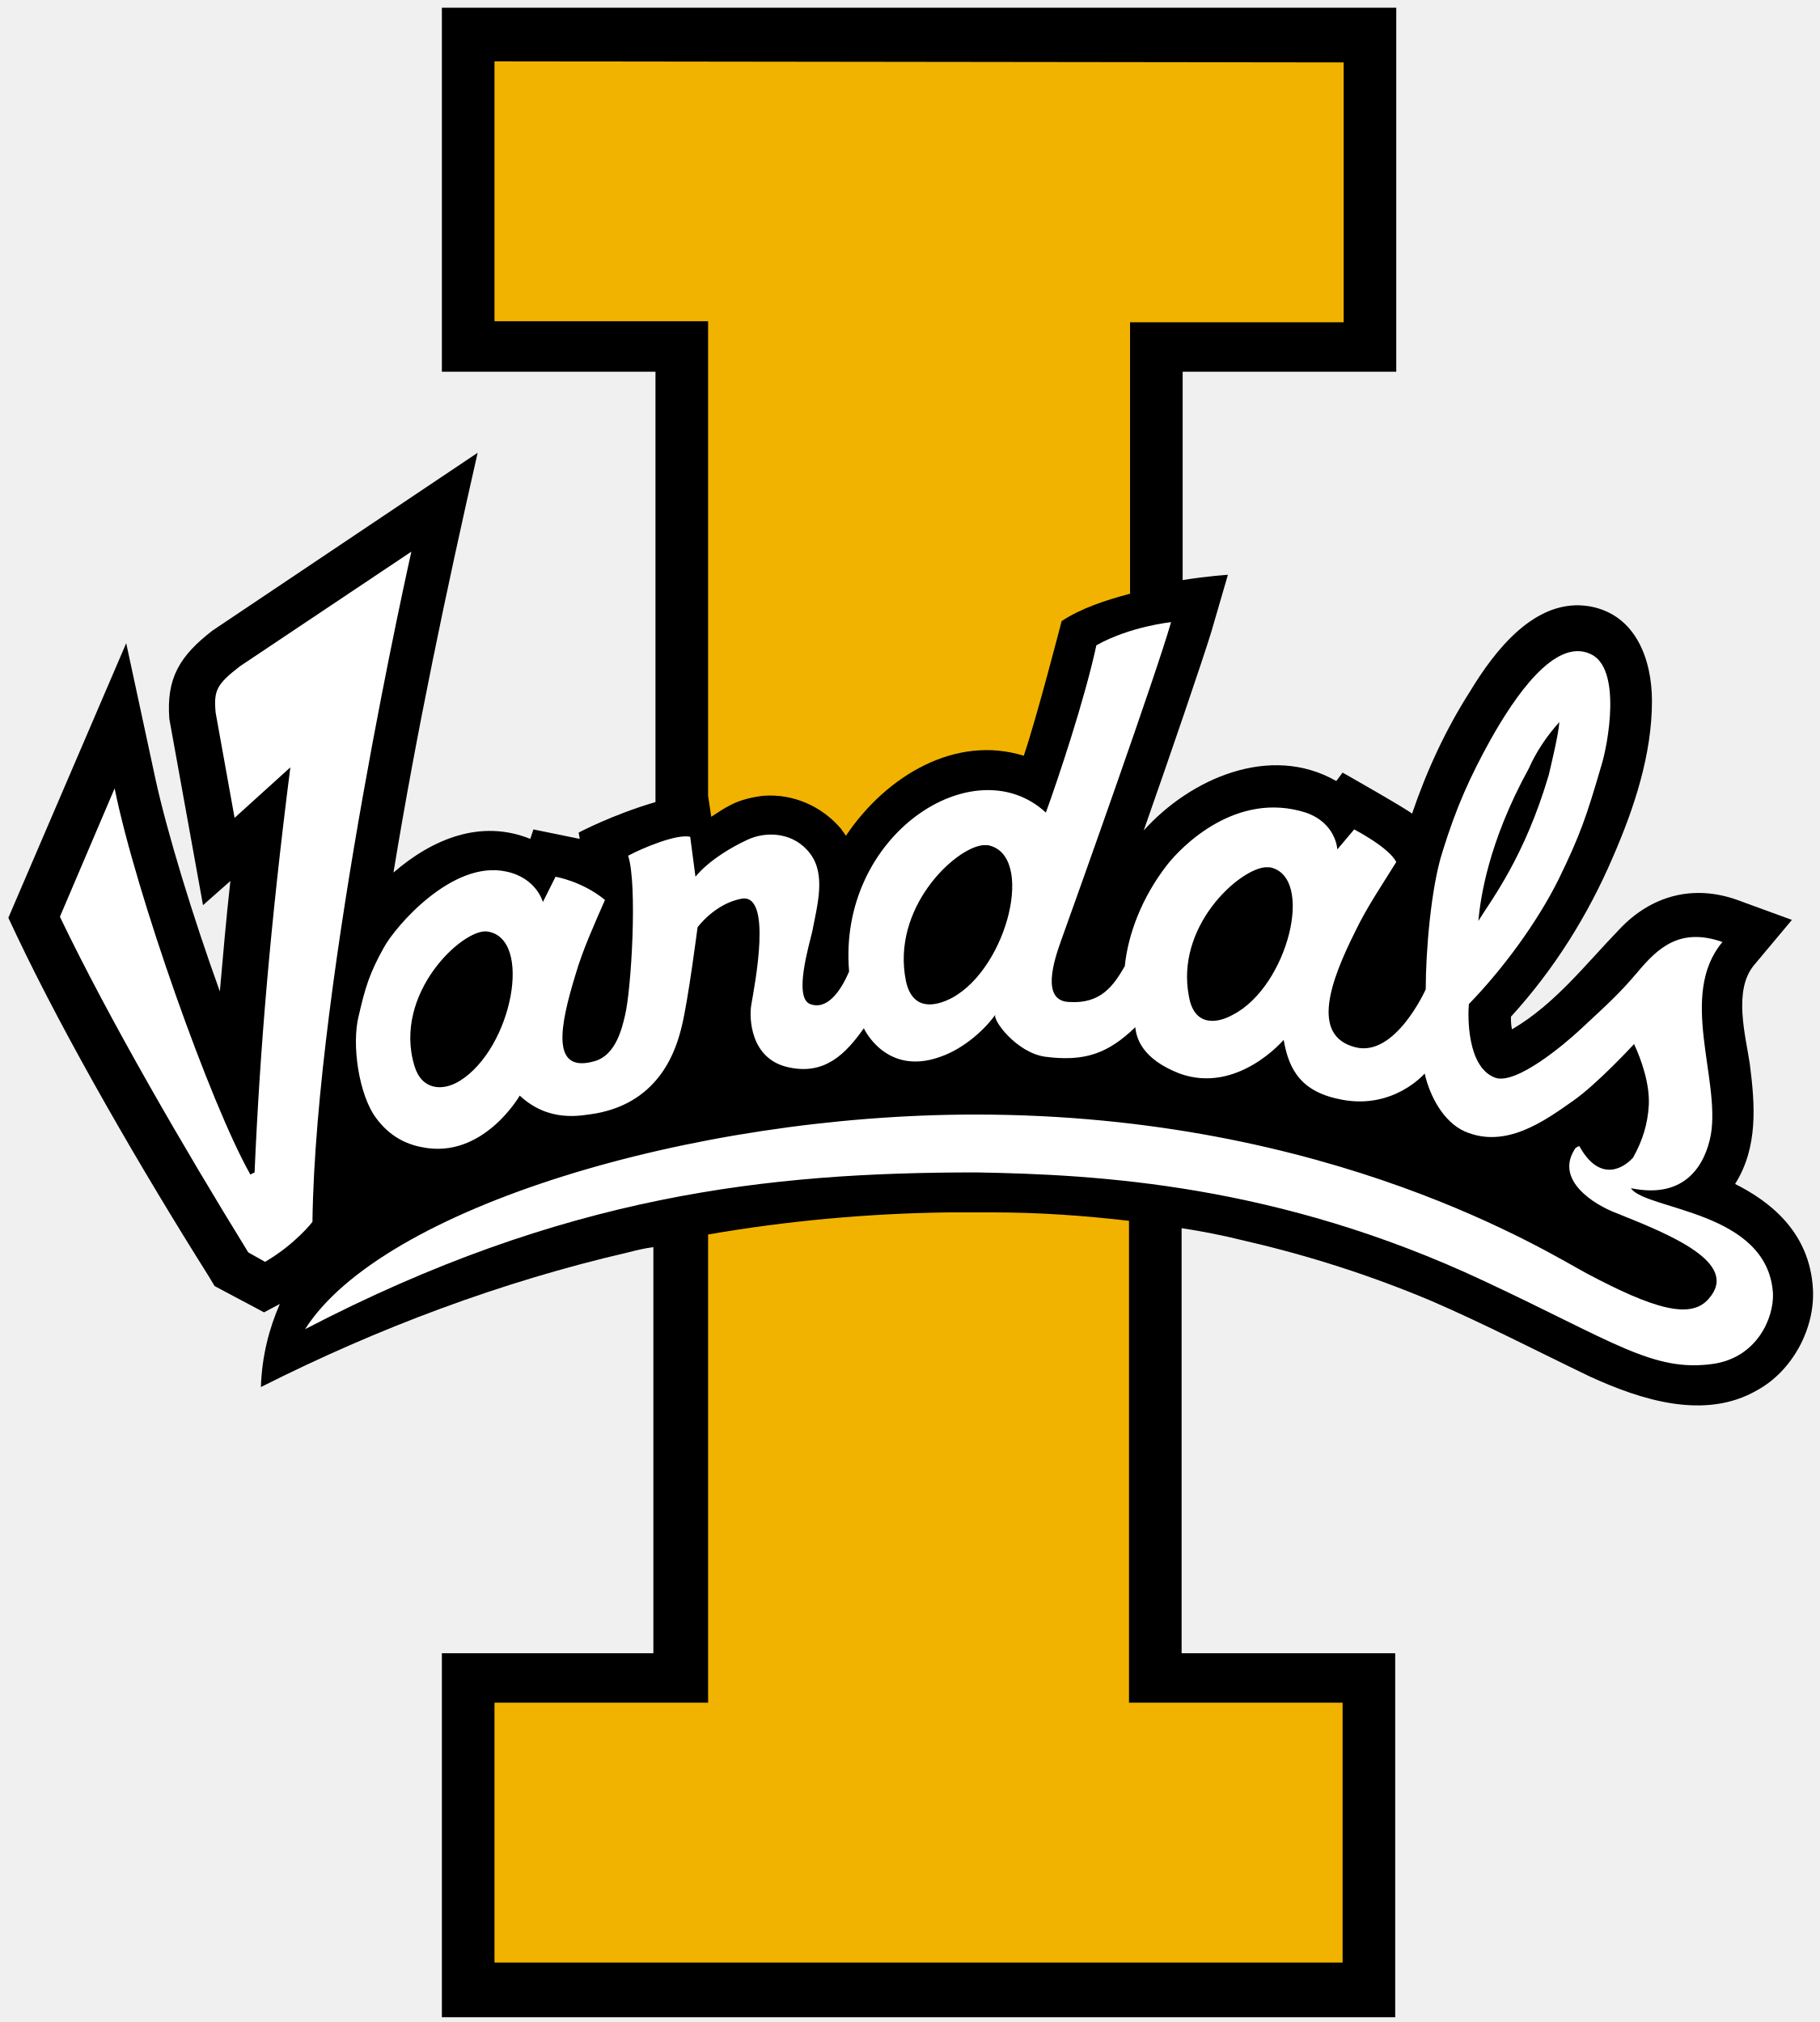
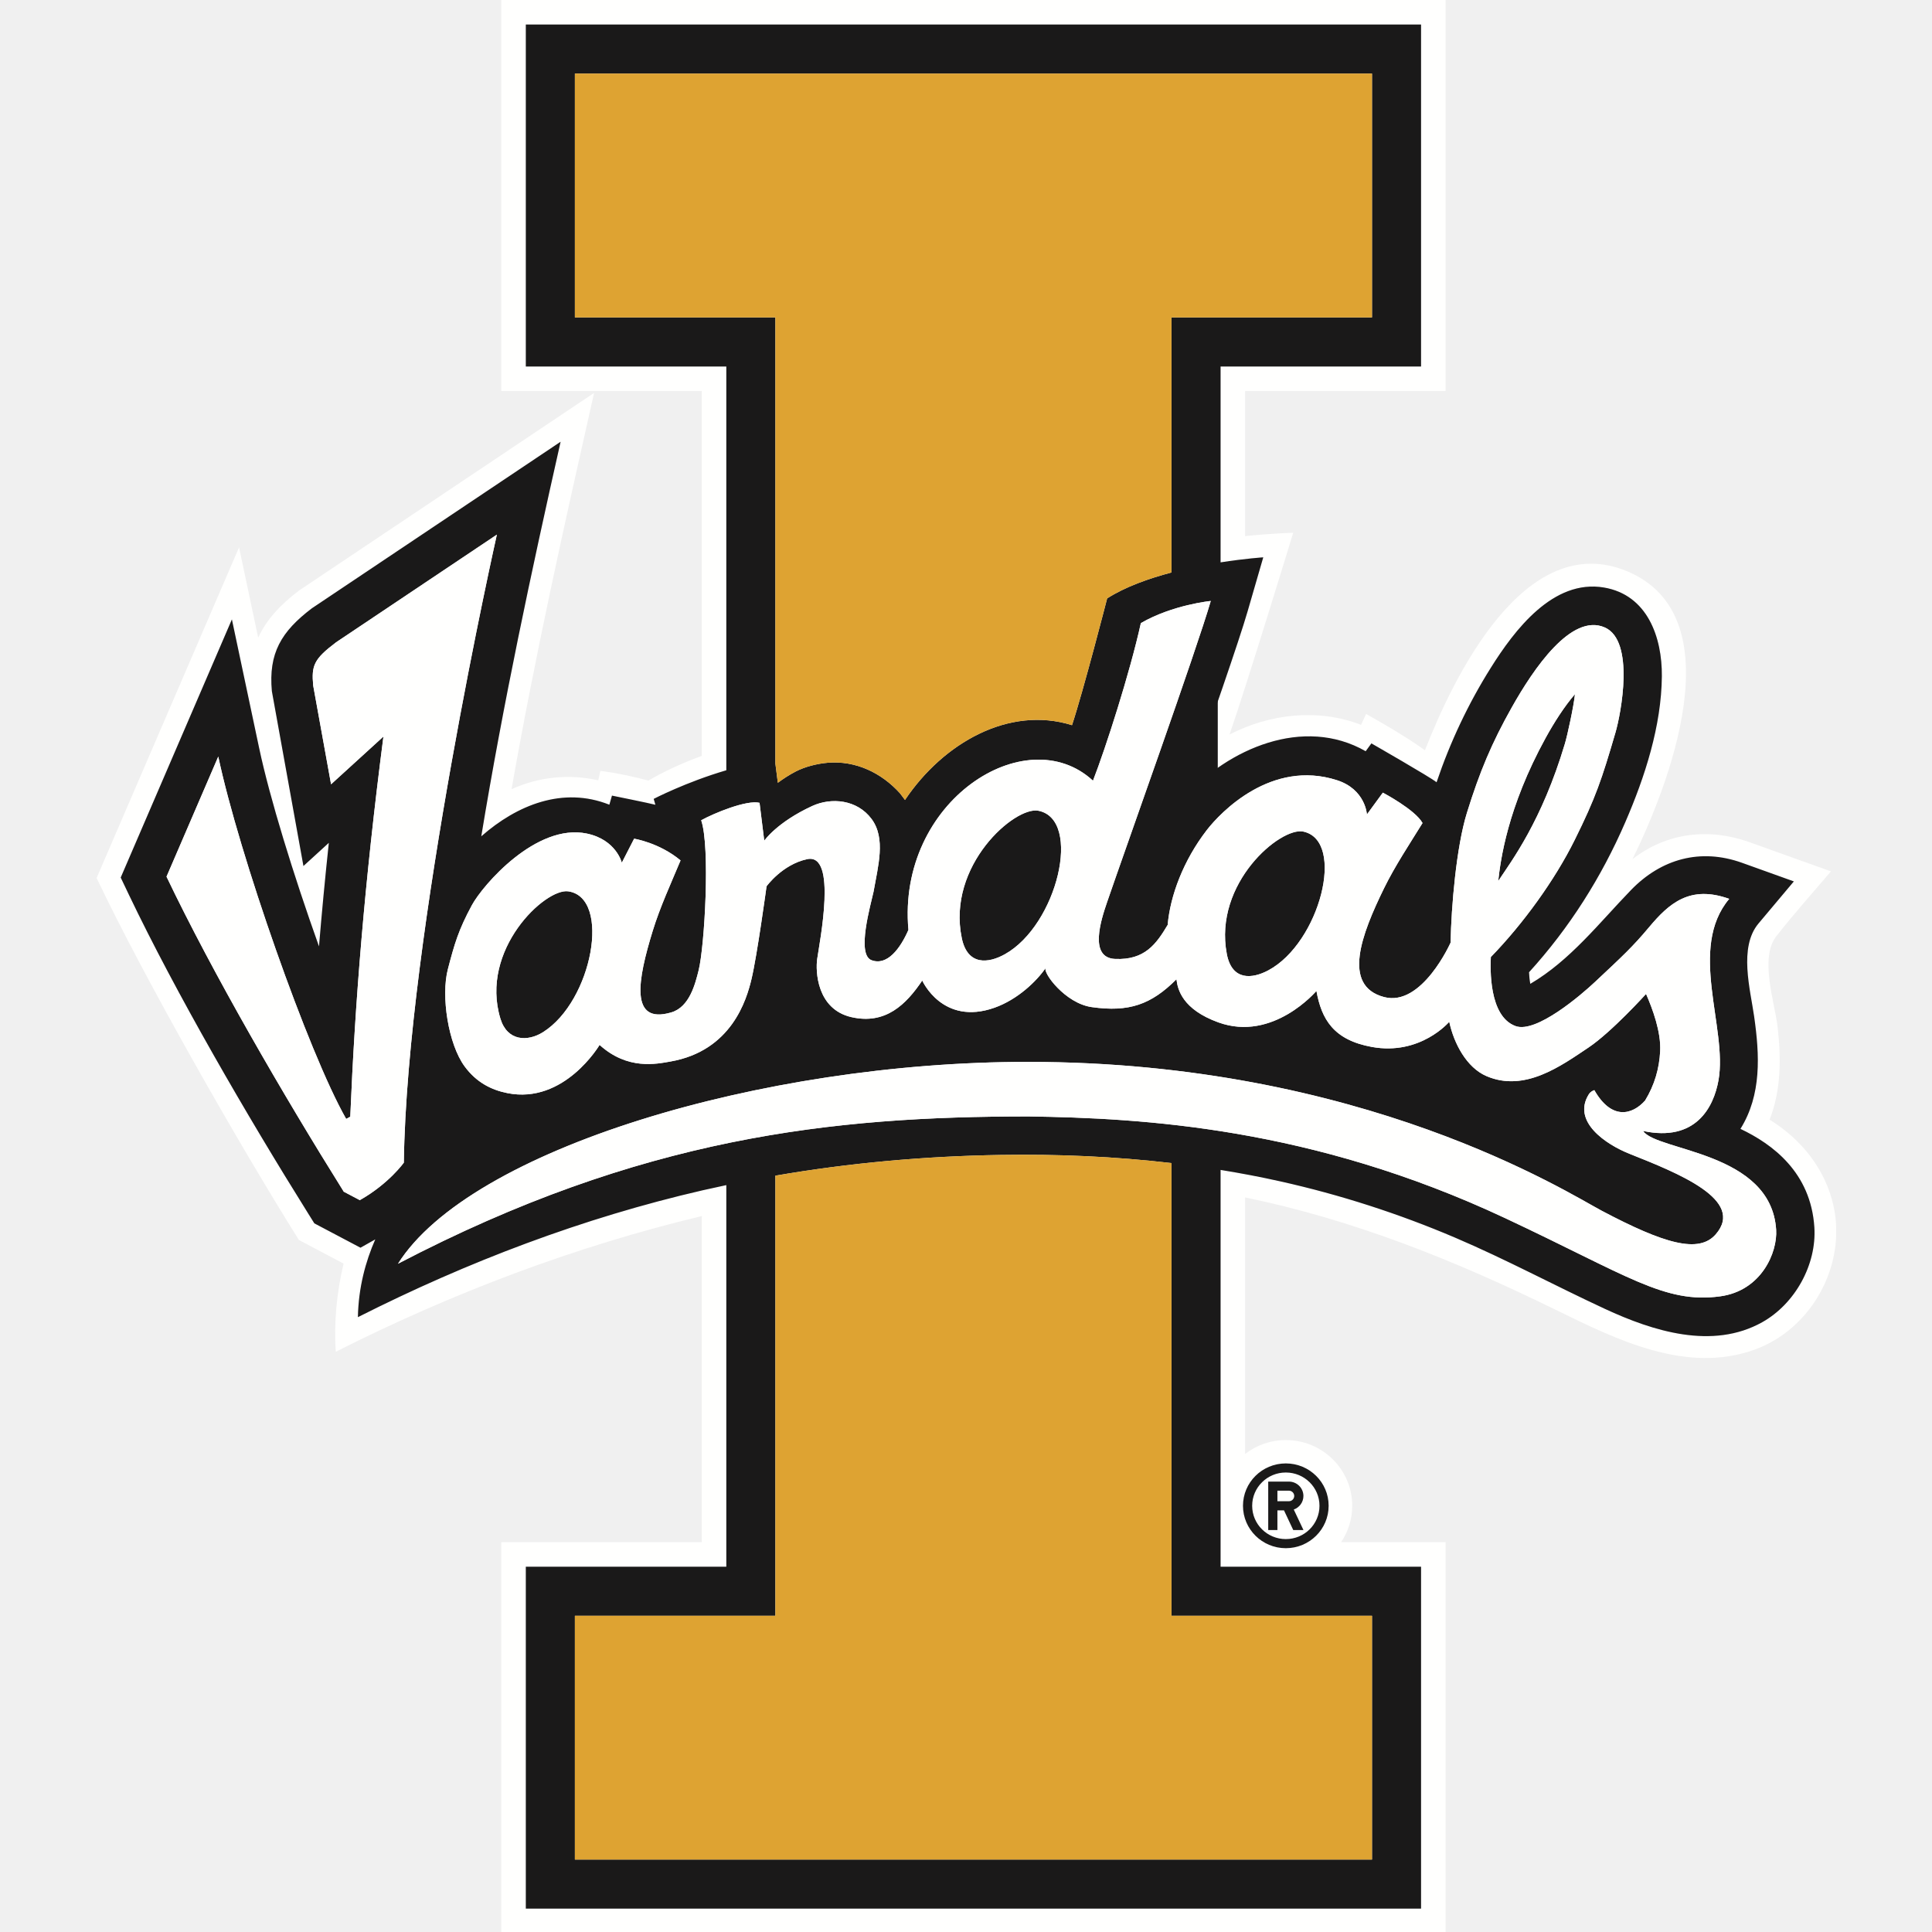
- <svg xmlns="http://www.w3.org/2000/svg" version="1.1" id="Layer_1" x="0px" y="0px" viewBox="0 0 225 250.1" style="enable-background:new 0 0 225 250.1;" xml:space="preserve">
-   <style type="text/css">
- 	.st0{fill:#F1B300;}
- 	.st1{fill:#FFFFFF;}
- </style>
-   <g transform="matrix(1.25 0 0 -1.25 9.4847 899.26)">
-     <g transform="matrix(1.0411 0 0 1.0411 -2.2849 -24.7)">
-       <path d="M159.8,602.2c2.2,3.5,1.9,7.5,1.4,11.4c-0.4,2.7-1.6,7,0.4,9.4l3.6,4.3l-5.2,1.9c-4.2,1.5-8.2,0.4-11.2-2.8    c-3.2-3.3-6.1-7.1-10.2-9.5c-0.1,0.4-0.1,0.8-0.1,1.2c4.1,4.5,7.3,9.6,9.7,15.2c2,4.6,3.7,9.7,3.7,14.8c0,3.9-1.5,8.2-5.9,9    c-5.2,0.9-9.1-4.3-11.4-8.1c-2.3-3.6-4.1-7.5-5.5-11.6c-0.6,0.5-6.6,3.9-6.6,3.9l-0.6-0.8c-6.3,3.6-13.9,0.2-18.3-4.7    c2.6,7.4,5.5,15.9,6.4,18.8l1.6,5.5c0,0-1.8-0.1-4.3-0.5v19.8h20.3v34.6H36.9v-34.6h20.3v-40.9c-4.1-1.2-7.3-2.9-7.3-2.9L50,635    c-0.5,0.1-4.4,0.9-4.4,0.9l-0.3-0.9c-4.7,1.9-9.3,0-13-3.2c2.2,13.4,5,26.7,8,39.9l-25.2-16.9c-3.1-2.4-4.4-4.5-4.1-8.4l3.2-17.7    l2.6,2.3c-0.4-3.6-0.7-7.1-1-10.5c-2.6,7.2-5,15.1-6.1,20.1l-2.8,13l-11.2-26.1l0.8-1.7c4.7-9.9,11.9-22.3,18.2-32.3l0.6-1    l4.7-2.5l1.5,0.8c-1-2.3-1.7-4.9-1.8-7.9c11.1,5.6,22.8,10,34.9,12.8c0.8,0.2,1.6,0.4,2.4,0.5v-38.6H36.9v-34.6h90.6v34.6h-20.3    V598c2-0.3,4-0.7,6-1.2c6.1-1.4,12-3.3,17.7-5.7c5.1-2.2,10.1-4.8,15.1-7.2c4.8-2.2,10.9-4.2,15.9-1.3c3.3,1.8,5.5,5.8,5.3,9.6    C166.9,597.7,163,600.6,159.8,602.2" />
-       <path class="st0" d="M41.9,708.9v-24.7h20.3v-45.1l0.3-2c0.6,0.4,1.2,0.8,1.8,1.1c0.9,0.5,2.2,0.8,3.2,0.9c2.8,0.2,5.5-1,7.3-3.1    l0.5-0.7c3.9,5.8,10.5,9.6,16.9,7.6c1.2,3.5,3.6,12.8,3.6,12.8c1.8,1.2,4.2,2,6.5,2.6v25.8h20.3v24.7L41.9,708.9L41.9,708.9z     M89.3,599.5c-1.4,0-2.9,0-4.3,0c-7.6-0.1-15.3-0.8-22.8-2.1v-44.5H41.9v-24.7h80.6v24.7h-20.3v45.8    C97.9,599.2,93.6,599.5,89.3,599.5L89.3,599.5z" />
-       <path class="st1" d="M34,662.3l-16.3-10.9c-2.2-1.7-2.5-2.3-2.3-4.4l1.8-10l5.3,4.8c-1.9-14.9-2.9-26.9-3.4-38.5l-0.4-0.2    c-3.8,6.7-10.9,26.8-12.9,36.7l-5.2-12.2c4.7-9.8,11.8-22,17.9-31.9l1.6-0.9c2.9,1.7,4.5,3.8,4.5,3.8    C24.9,621.9,34,662.3,34,662.3L34,662.3z M106.2,655.6c0,0-3.9-0.4-7.1-2.2c-1.1-5.1-3.6-12.6-4.8-15.9    c-6.8,6.3-19.8-2.1-18.7-15.1c-0.8-1.9-2.1-3.7-3.7-3.1c-1.6,0.6-0.1,5.6,0.2,6.9c0.5,2.6,1.3,5.4-0.2,7.4c-1.5,2-4.1,2.2-6,1.3    c-3.6-1.7-4.9-3.5-4.9-3.5l-0.5,3.8c-1.3,0.3-4.6-1.1-5.9-1.8c0.9-2.7,0.3-12.8-0.3-15.2c-0.3-1.3-0.9-3.7-2.8-4.3    c-4.3-1.3-3.4,3.3-1.9,8.2c0.7,2.4,1.8,4.8,2.8,7.1c-2.2,1.8-4.7,2.2-4.7,2.2l-1.2-2.4c0,0-0.6,2.3-3.5,2.9    c-5.1,1.1-10.5-5.2-11.6-7.2c-1.4-2.5-1.8-3.9-2.4-6.5c-0.7-2.7,0-7.6,1.7-9.8c1.2-1.6,2.7-2.4,4.3-2.7c5.8-1.2,9.3,4.9,9.3,4.9    c2.8-2.6,5.8-1.9,7.2-1.7c6.2,1.1,7.7,6.2,8.2,8.3c0.6,2.4,1.5,9.4,1.5,9.4s1.6,2.2,4.1,2.7c3.1,0.7,1.3-8.3,1-10.1    c-0.2-1.2-0.1-5.1,3.5-5.9c3.5-0.8,5.5,1.3,7.2,3.7c0,0,2.1-4.6,7.3-2.7c2.3,0.8,4.3,2.7,5.2,4c-0.3-0.5,2-3.6,4.7-4    c3.8-0.5,6,0.3,8.6,2.8c0.1-1,0.6-3,4.2-4.4c5.5-2,9.9,3.2,9.9,3.2c0.5-2.9,1.7-5,5.6-5.7c4.9-0.9,7.8,2.5,7.8,2.5    c0.5-2.2,1.8-4.6,3.8-5.5c3.9-1.7,7.6,1,10.3,2.9c2.3,1.6,5.8,5.4,5.8,5.4c0.7-1.5,1.5-3.8,1.4-5.8c-0.1-1.8-0.6-3.4-1.5-5    c-1.3-1.4-3.4-2-5.1,1.1c0,0-0.4-0.1-0.5-0.4c-1.7-2.8,1.7-5.1,4.1-6c5-2,11.7-4.7,8.7-8.1c-1.7-2-5.2-1-11.6,2.4    c-3.4,1.8-24.2,15.1-58.1,15.1c-27,0-56.4-8.9-63.7-20.4c24.6,12.8,44,14.9,63.8,14.9c11.5-0.2,28.6-1.1,48.2-10.3    c12.4-5.8,16.1-8.7,21.8-7.9c4.2,0.6,5.8,4.4,5.7,6.7c-0.5,7.9-12.1,7.9-13.5,10c5.3-1.1,7.1,2.4,7.6,5.1    c0.9,5.3-3.1,13.3,1.1,18.3c-4,1.4-6.1-0.5-8.1-2.9c-1.7-2-2.7-2.9-5.5-5.5c-1.4-1.3-6-5.2-8-4.5c-2.7,1-2.6,5.9-2.5,7    c3.3,3.4,6.5,7.8,8.5,11.8c2.1,4.3,2.7,6.1,4.1,10.9c0.6,1.9,2,9.3-1.1,10.6c-3.4,1.5-7.2-4.2-9.4-8.1c-2-3.6-3.3-6.5-4.6-10.7    c-1.1-3.4-1.6-9.5-1.6-13.1c0,0-2.9-6.5-6.7-5.5c-4.3,1.1-2.3,6.4,0,11c1.1,2.3,2.6,4.5,3.9,6.6c-0.7,1.4-4,3.1-4,3.1L122,634    c0,0-0.1,2.5-3,3.5c-6.6,2.1-11.8-3.2-13.2-5c-2.4-3.1-3.7-6.6-4-9.6c-1.1-1.9-2.3-3.6-5.3-3.4c-2.7,0.1-1.4,4-0.8,5.7    C97.5,630.2,104.8,650.7,106.2,655.6L106.2,655.6z M143.1,646.1c-0.1-1.3-0.8-4.1-1-5c-2.3-7.8-5.4-11.8-6.7-13.9    c0.2,2.1,0.9,7.4,4.8,14.5C140.9,643.3,142,644.9,143.1,646.1L143.1,646.1z M88.3,634.4c0.2,0,0.3,0,0.5,0    c4.5-0.9,1.9-11.6-3.4-14.5c-1.7-0.9-3.8-1.2-4.4,1.6C79.6,628.4,85.6,634.1,88.3,634.4L88.3,634.4z M115.1,632.3    c0.2,0,0.3,0,0.5,0c4.3-0.9,1.7-11.3-3.5-14c-1.6-0.9-3.7-1.1-4.2,1.7C106.6,626.6,112.5,632,115.1,632.3L115.1,632.3z     M41.2,626.2c4.4-0.6,2.4-11.1-2.6-14.2c-1.6-1-3.6-0.9-4.3,1.4C32.2,620.3,38.9,626.5,41.2,626.2L41.2,626.2z" />
+ <svg xmlns="http://www.w3.org/2000/svg" xmlns:xlink="http://www.w3.org/1999/xlink" width="200px" height="200px" viewBox="0 0 200 200" version="1.1">
+   <defs>
+     <polygon id="path-1" points="0 0 180.089 0 180.089 200 0 200" />
+   </defs>
+   <g id="idaho_BGL" stroke="none" stroke-width="1" fill="none" fill-rule="evenodd">
+     <g id="Idaho" transform="translate(10, 0)">
+       <path d="M121.286,153.375 L123.427,153.375 C124.255,153.375 124.928,154.04 124.928,154.864 C124.928,155.511 124.511,156.059 123.929,156.266 L124.932,158.388 L123.877,158.388 L122.918,156.351 L122.237,156.351 L122.237,158.388 L121.286,158.388 L121.286,153.375 Z M123.107,159.327 C125.033,159.327 126.593,157.786 126.593,155.878 C126.593,153.977 125.033,152.432 123.107,152.432 C121.183,152.432 119.623,153.977 119.623,155.878 C119.623,157.786 121.183,159.327 123.107,159.327 L123.107,159.327 Z" id="Fill-1" fill="#FFFFFE" />
+       <g id="Group-5">
+         <mask id="mask-2" fill="white">
+           <use xlink:href="#path-1" />
+         </mask>
+         <g id="Clip-3" />
+         <path d="M123.979,154.864 C123.979,154.556 123.73,154.314 123.427,154.314 L122.237,154.314 L122.237,155.408 L123.427,155.408 C123.73,155.408 123.979,155.164 123.979,154.864" id="Fill-2" fill="#FFFFFE" mask="url(#mask-2)" />
+         <path d="M172.438,136.867 C167.272,139.766 161.1,137.796 156.139,135.493 C150.951,133.087 145.912,130.373 140.649,128.128 C134.804,125.636 128.733,123.677 122.529,122.293 C120.484,121.836 118.424,121.445 116.353,121.11 L116.353,162.184 L137.107,162.184 L137.107,197.58 L44.433,197.58 L44.433,162.184 L65.188,162.184 L65.188,122.682 C64.368,122.855 63.55,123.034 62.734,123.22 C50.341,126.075 38.39,130.621 27.05,136.351 C27.109,133.306 27.834,130.609 28.849,128.299 L27.318,129.162 L22.541,126.641 L21.924,125.654 C15.547,115.46 8.199,102.785 3.341,92.617 L2.496,90.844 L14.006,64.12 L16.824,77.425 C17.911,82.569 20.381,90.58 23.022,97.971 C23.308,94.532 23.643,90.975 24.04,87.25 L21.412,89.649 L18.144,71.553 C17.782,67.628 19.111,65.378 22.285,62.972 L48.033,45.73 C44.979,59.287 42.081,72.857 39.821,86.577 C43.522,83.323 48.287,81.392 53.081,83.304 L53.351,82.361 C53.351,82.361 57.302,83.161 57.846,83.31 L57.671,82.7 C57.671,82.7 61.016,80.961 65.188,79.738 L65.188,37.939 L44.433,37.939 L44.433,2.539 L137.107,2.539 L137.107,37.939 L116.353,37.939 L116.353,58.217 C118.916,57.816 120.772,57.695 120.772,57.695 L119.144,63.311 C118.277,66.315 115.277,74.93 112.603,82.543 C117.135,77.512 124.939,74.088 131.376,77.767 L131.967,76.957 C131.967,76.957 138.094,80.465 138.714,80.981 C140.119,76.82 142.001,72.831 144.34,69.111 C146.772,65.239 150.77,59.923 156.045,60.82 C160.544,61.584 162.071,65.97 162.035,70.004 C161.989,75.15 160.284,80.417 158.253,85.104 C155.787,90.8 152.468,96.053 148.285,100.647 C148.303,101.028 148.34,101.441 148.416,101.848 C152.549,99.422 155.557,95.529 158.835,92.144 C161.967,88.906 166.033,87.774 170.343,89.321 L175.698,91.243 L172.039,95.599 C169.972,98.058 171.191,102.434 171.59,105.237 C172.154,109.204 172.376,113.317 170.169,116.861 C173.484,118.434 177.455,121.36 177.822,127.048 C178.068,130.931 175.805,134.975 172.438,136.867 Z M123.107,151.493 C125.557,151.493 127.54,153.456 127.54,155.878 C127.54,158.301 125.557,160.268 123.107,160.268 C120.659,160.268 118.674,158.301 118.674,155.878 C118.674,153.456 120.659,151.493 123.107,151.493 Z M179.792,124.775 C178.938,121.018 176.488,117.949 173.188,115.906 C174.392,112.849 174.388,109.502 174.012,106.284 C173.716,103.748 172.122,99.172 173.891,96.911 C175.688,94.61 177.645,92.428 179.539,90.206 L171.11,87.183 C166.923,85.68 162.533,86.18 158.991,88.944 C162.672,81.473 169.633,63.814 158.446,59.14 C147.836,54.709 140.451,70.151 137.51,77.669 C135.358,76.091 131.421,73.907 131.421,73.907 L130.893,75.037 C126.472,73.317 121.451,73.885 117.282,76.035 C119.107,70.782 123.871,55.154 123.871,55.154 C123.871,55.154 121.795,55.2 118.892,55.497 L118.892,40.476 L139.647,40.476 L139.647,0 L41.894,0 L41.894,40.476 L62.648,40.476 L62.648,78.251 C59.742,79.297 57.703,80.459 57.125,80.804 C55.749,80.431 53.782,80 52.152,79.803 L51.932,80.778 C48.916,80.101 45.765,80.409 42.954,81.701 C45.372,67.941 48.424,54.3 51.499,40.675 L20.979,61.116 C19.045,62.577 17.59,64.131 16.728,66.014 L14.747,56.661 L0,90.893 L0.093,91.086 C4.991,101.34 14.517,118.096 20.939,128.362 L25.567,130.806 C24.866,133.768 24.552,136.889 24.761,139.933 C36.79,133.857 49.533,129.029 62.648,125.886 L62.648,159.645 L41.894,159.645 L41.894,200.119 L139.647,200.119 L139.647,159.645 L128.831,159.645 C129.557,158.565 129.982,157.27 129.982,155.877 C129.982,152.122 126.905,149.075 123.107,149.075 C121.517,149.075 120.056,149.617 118.892,150.514 L118.892,123.955 C130.125,126.272 140.572,130.455 151.086,135.608 C157.336,138.67 164.576,142.269 171.644,139.712 C177.572,137.566 181.185,130.929 179.792,124.775 L179.792,124.775 Z" id="Fill-4" fill="#FFFFFE" mask="url(#mask-2)" />
+       </g>
+       <path d="M123.107,152.432 C125.033,152.432 126.593,153.977 126.593,155.878 C126.593,157.786 125.033,159.327 123.107,159.327 C121.183,159.327 119.623,157.786 119.623,155.878 C119.623,153.977 121.183,152.432 123.107,152.432 Z M123.107,160.268 C125.557,160.268 127.54,158.301 127.54,155.878 C127.54,153.456 125.557,151.493 123.107,151.493 C120.659,151.493 118.674,153.456 118.674,155.878 C118.674,158.301 120.659,160.268 123.107,160.268 L123.107,160.268 Z" id="Fill-6" fill="#1A1919" />
+       <path d="M122.237,154.314 L123.427,154.314 C123.73,154.314 123.979,154.556 123.979,154.864 C123.979,155.164 123.73,155.408 123.427,155.408 L122.237,155.408 L122.237,154.314 Z M122.237,156.351 L122.918,156.351 L123.877,158.388 L124.932,158.388 L123.929,156.266 C124.511,156.059 124.928,155.511 124.928,154.864 C124.928,154.04 124.255,153.375 123.427,153.375 L121.286,153.375 L121.286,158.388 L122.237,158.388 L122.237,156.351 L122.237,156.351 Z" id="Fill-7" fill="#1A1919" />
+       <path d="M48.823,92.271 C46.44,91.928 39.623,98.316 41.805,105.458 C42.515,107.786 44.606,107.858 46.21,106.851 C51.328,103.639 53.304,92.912 48.823,92.271" id="Fill-8" fill="#1A1919" />
+       <path d="M124.92,86.085 C122.567,85.577 115.605,91.416 116.998,98.751 C117.53,101.553 119.627,101.342 121.296,100.449 C126.625,97.602 129.345,87.038 124.92,86.085" id="Fill-9" fill="#1A1919" />
+       <path d="M153.04,71.862 C151.963,73.095 150.881,74.791 150.01,76.377 C146.029,83.625 145.331,89.085 145.096,91.203 C146.486,89.103 149.603,85.005 151.995,76.994 C152.263,76.099 152.903,73.155 153.04,71.862" id="Fill-10" fill="#1A1919" />
+       <path d="M97.493,83.927 C95.061,83.446 87.997,89.585 89.563,97.113 C90.161,99.988 92.317,99.734 94.018,98.785 C99.456,95.755 102.067,84.83 97.493,83.927" id="Fill-11" fill="#1A1919" />
+       <path d="M168.068,134.197 C162.307,134.977 158.537,132.069 145.801,126.095 C125.745,116.689 108.263,115.749 96.492,115.573 C76.214,115.573 56.381,117.675 31.201,130.82 C38.65,119.013 68.793,109.925 96.379,109.925 C131.062,109.925 152.301,123.48 155.803,125.333 C162.307,128.769 165.875,129.794 167.622,127.767 C170.687,124.217 163.758,121.461 158.684,119.44 C156.21,118.455 152.698,116.083 154.485,113.264 C154.677,112.962 155.045,112.851 155.045,112.851 C156.837,115.998 158.984,115.408 160.3,113.927 C161.284,112.307 161.769,110.623 161.86,108.809 C161.961,106.833 161.08,104.445 160.399,102.893 C160.399,102.893 156.825,106.847 154.429,108.447 C151.604,110.336 147.834,113.097 143.879,111.398 C141.823,110.514 140.512,108.031 140.026,105.775 C140.026,105.775 137.054,109.295 132.009,108.378 C128.033,107.655 126.802,105.497 126.276,102.581 C126.276,102.581 121.787,107.894 116.119,105.835 C112.402,104.487 111.908,102.428 111.787,101.374 C109.168,103.994 106.875,104.802 103.014,104.255 C100.264,103.865 97.927,100.675 98.249,100.201 C97.316,101.568 95.352,103.466 92.956,104.316 C87.57,106.226 85.47,101.505 85.47,101.505 C83.804,103.977 81.678,106.095 78.148,105.295 C74.536,104.475 74.417,100.504 74.596,99.273 C74.852,97.467 76.696,88.269 73.556,88.94 C70.977,89.492 69.353,91.749 69.353,91.749 C69.353,91.749 68.378,98.916 67.792,101.366 C67.282,103.498 65.732,108.777 59.41,109.887 C57.959,110.141 54.969,110.796 52.069,108.17 C52.069,108.17 48.426,114.344 42.515,113.157 C40.852,112.825 39.311,112.041 38.104,110.401 C36.393,108.076 35.64,103.091 36.363,100.334 C37.052,97.693 37.465,96.262 38.851,93.701 C39.97,91.634 45.511,85.192 50.754,86.291 C53.796,86.931 54.37,89.309 54.37,89.309 L55.644,86.822 C55.644,86.822 58.241,87.229 60.451,89.069 C59.458,91.449 58.328,93.895 57.57,96.361 C56.012,101.427 55.144,106.089 59.498,104.802 C61.388,104.245 61.975,101.828 62.321,100.453 C62.936,97.997 63.536,87.669 62.587,84.914 C63.907,84.183 67.29,82.783 68.628,83.107 L69.115,87.03 C69.115,87.03 70.415,85.128 74.076,83.439 C76.051,82.527 78.719,82.76 80.222,84.775 C81.723,86.79 80.893,89.647 80.431,92.305 C80.145,93.637 78.628,98.815 80.226,99.402 C81.852,100 83.2,98.187 84.04,96.262 C82.847,82.918 96.212,74.405 103.145,80.818 C104.467,77.417 106.957,69.684 108.102,64.503 C111.398,62.599 115.338,62.212 115.338,62.212 C113.881,67.248 106.387,88.181 104.604,93.391 C103.988,95.192 102.682,99.15 105.436,99.269 C108.517,99.404 109.704,97.711 110.878,95.743 C111.138,92.732 112.496,89.081 114.928,85.928 C116.365,84.07 121.622,78.586 128.402,80.766 C131.362,81.717 131.503,84.31 131.503,84.31 L133.151,82.055 C133.151,82.055 136.496,83.812 137.26,85.2 C135.906,87.395 134.411,89.635 133.276,91.952 C130.945,96.712 128.888,102.049 133.276,103.214 C137.199,104.258 140.165,97.58 140.165,97.58 C140.234,93.834 140.762,87.671 141.852,84.153 C143.173,79.893 144.421,76.919 146.514,73.202 C148.735,69.257 152.662,63.427 156.129,64.955 C159.267,66.341 157.798,73.899 157.232,75.835 C155.811,80.693 155.186,82.571 153.002,86.97 C150.943,91.118 147.671,95.636 144.332,99.071 C144.28,100.191 144.092,105.219 146.903,106.224 C149.037,106.984 153.671,103.01 155.132,101.634 C157.977,98.966 159.015,98.013 160.711,95.984 C162.779,93.516 164.943,91.592 169.007,93.049 C164.701,98.176 168.854,106.424 167.9,111.813 C167.395,114.66 165.521,118.233 160.093,117.078 C161.489,119.188 173.345,119.18 173.867,127.302 C174.016,129.645 172.349,133.617 168.068,134.197 Z M132.029,167.262 L132.029,192.501 L49.512,192.501 L49.512,167.262 L70.266,167.262 L70.266,121.705 C77.967,120.375 85.769,119.684 93.589,119.559 C99.484,119.464 105.406,119.716 111.275,120.401 L111.275,167.262 L132.029,167.262 Z M27.248,124.239 L25.587,123.363 C19.293,113.3 12.037,100.792 7.238,90.752 L12.595,78.32 C14.729,88.4 21.944,109.025 25.837,115.831 L26.26,115.599 C26.75,103.818 27.721,91.529 29.692,76.248 L24.272,81.189 L22.422,70.969 C22.23,68.88 22.498,68.227 24.791,66.492 L41.435,55.346 C41.435,55.346 32.122,96.696 31.805,120.357 C31.805,120.357 30.252,122.543 27.248,124.239 Z M49.512,32.861 L49.512,7.616 L132.029,7.616 L132.029,32.861 L111.275,32.861 L111.275,59.263 C108.884,59.893 106.472,60.758 104.612,61.946 C104.612,61.946 102.156,71.495 100.973,75.07 C94.451,73.03 87.645,76.909 83.685,82.811 L83.169,82.126 C81.247,79.992 78.563,78.71 75.664,78.962 C74.598,79.055 73.345,79.361 72.38,79.861 C71.699,80.214 71.098,80.606 70.522,81.034 L70.266,79.033 L70.266,32.861 L49.512,32.861 Z M170.169,116.861 C172.376,113.317 172.154,109.204 171.59,105.237 C171.191,102.434 169.972,98.058 172.039,95.599 L175.698,91.243 L170.343,89.321 C166.033,87.774 161.967,88.906 158.835,92.144 C155.557,95.529 152.549,99.422 148.416,101.848 C148.34,101.441 148.303,101.028 148.285,100.647 C152.468,96.053 155.787,90.8 158.253,85.104 C160.284,80.417 161.989,75.15 162.035,70.004 C162.071,65.97 160.544,61.584 156.045,60.82 C150.77,59.923 146.772,65.239 144.34,69.111 C142.001,72.831 140.119,76.82 138.714,80.981 C138.094,80.465 131.967,76.957 131.967,76.957 L131.374,77.767 C124.939,74.088 117.135,77.512 112.603,82.543 C115.277,74.93 118.277,66.315 119.144,63.311 L120.772,57.695 C120.772,57.695 118.916,57.816 116.353,58.217 L116.353,37.939 L137.107,37.939 L137.107,2.539 L44.433,2.539 L44.433,37.939 L65.188,37.939 L65.188,79.738 C61.016,80.961 57.671,82.7 57.671,82.7 L57.846,83.31 C57.302,83.161 53.351,82.361 53.351,82.361 L53.081,83.304 C48.287,81.392 43.522,83.323 39.821,86.577 C42.081,72.857 44.979,59.287 48.033,45.73 L22.285,62.972 C19.111,65.378 17.782,67.628 18.144,71.553 L21.412,89.649 L24.04,87.25 C23.643,90.975 23.308,94.532 23.022,97.971 C20.381,90.58 17.911,82.569 16.824,77.425 L14.006,64.12 L2.496,90.844 L3.341,92.617 C8.199,102.785 15.547,115.46 21.924,125.654 L22.541,126.641 L27.318,129.162 L28.849,128.299 C27.834,130.609 27.109,133.306 27.05,136.351 C38.39,130.621 50.341,126.075 62.734,123.22 C63.55,123.034 64.368,122.855 65.188,122.682 L65.188,162.184 L44.433,162.184 L44.433,197.58 L137.107,197.58 L137.107,162.184 L116.353,162.184 L116.353,121.11 C118.424,121.445 120.484,121.836 122.529,122.293 C128.733,123.677 134.804,125.636 140.649,128.128 C145.912,130.373 150.951,133.087 156.139,135.493 C161.1,137.796 167.272,139.766 172.438,136.867 C175.805,134.975 178.068,130.931 177.822,127.048 C177.455,121.36 173.484,118.434 170.169,116.861 L170.169,116.861 Z" id="Fill-12" fill="#1A1919" />
+       <polyline id="Fill-13" fill="#1A1919" points="116.063 70.907 116.063 83.367 110.107 83.367" />
+       <path d="M70.266,79.033 L70.522,81.034 C71.098,80.606 71.699,80.214 72.38,79.861 C73.345,79.361 74.598,79.055 75.664,78.962 C78.563,78.71 81.247,79.992 83.169,82.126 L83.685,82.811 C87.645,76.909 94.451,73.03 100.973,75.07 C102.156,71.495 104.612,61.946 104.612,61.946 C106.472,60.758 108.884,59.893 111.275,59.263 L111.275,32.861 L132.029,32.861 L132.029,7.616 L49.512,7.616 L49.512,32.861 L70.266,32.861 L70.266,79.033" id="Fill-14" fill="#DEA332" />
+       <path d="M93.589,119.559 C85.769,119.684 77.967,120.375 70.266,121.705 L70.266,167.262 L49.512,167.262 L49.512,192.501 L132.029,192.501 L132.029,167.262 L111.275,167.262 L111.275,120.401 C105.406,119.716 99.484,119.464 93.589,119.559" id="Fill-15" fill="#DEA332" />
+       <path d="M41.435,55.346 L24.791,66.492 C22.498,68.227 22.23,68.88 22.422,70.969 L24.272,81.189 L29.692,76.248 C27.721,91.529 26.75,103.818 26.26,115.599 L25.837,115.831 C21.944,109.025 14.729,88.4 12.595,78.32 L7.238,90.752 C12.037,100.792 19.293,113.3 25.587,123.363 L27.248,124.239 C30.252,122.543 31.805,120.357 31.805,120.357 C32.122,96.696 41.435,55.346 41.435,55.346" id="Fill-16" fill="#FFFFFE" />
+       <path d="M121.296,100.449 C119.627,101.342 117.53,101.553 116.998,98.751 C115.605,91.416 122.567,85.577 124.92,86.085 C129.345,87.038 126.625,97.602 121.296,100.449 Z M94.018,98.785 C92.317,99.734 90.161,99.988 89.563,97.113 C87.997,89.585 95.061,83.446 97.493,83.927 C102.067,84.83 99.456,95.755 94.018,98.785 Z M46.21,106.851 C44.606,107.858 42.515,107.786 41.805,105.458 C39.623,98.316 46.44,91.928 48.823,92.271 C53.304,92.912 51.328,103.639 46.21,106.851 Z M150.01,76.377 C150.881,74.791 151.963,73.095 153.04,71.862 C152.903,73.155 152.263,76.099 151.995,76.994 C149.603,85.005 146.486,89.103 145.096,91.203 C145.331,89.085 146.029,83.625 150.01,76.377 Z M160.093,117.078 C165.521,118.233 167.395,114.66 167.9,111.813 C168.854,106.424 164.701,98.176 169.007,93.049 C164.943,91.592 162.779,93.516 160.711,95.984 C159.015,98.013 157.977,98.966 155.132,101.634 C153.671,103.01 149.037,106.984 146.903,106.224 C144.092,105.219 144.28,100.191 144.332,99.071 C147.671,95.636 150.943,91.118 153.002,86.97 C155.186,82.571 155.811,80.693 157.232,75.835 C157.798,73.899 159.267,66.341 156.129,64.955 C152.662,63.427 148.735,69.257 146.514,73.202 C144.421,76.919 143.173,79.893 141.852,84.153 C140.762,87.671 140.234,93.834 140.165,97.58 C140.165,97.58 137.199,104.258 133.276,103.214 C128.888,102.049 130.945,96.712 133.276,91.952 C134.411,89.635 135.906,87.395 137.26,85.2 C136.496,83.812 133.151,82.055 133.151,82.055 L131.503,84.31 C131.503,84.31 131.362,81.717 128.402,80.766 C121.622,78.586 116.365,84.07 114.928,85.928 C112.496,89.081 111.138,92.732 110.878,95.743 C109.704,97.711 108.517,99.404 105.436,99.269 C102.682,99.15 103.988,95.192 104.604,93.391 C106.387,88.181 113.881,67.248 115.338,62.212 C115.338,62.212 111.398,62.599 108.102,64.503 C106.957,69.684 104.467,77.417 103.145,80.818 C96.212,74.405 82.847,82.918 84.04,96.262 C83.2,98.187 81.852,100 80.226,99.402 C78.628,98.815 80.145,93.637 80.431,92.305 C80.893,89.647 81.723,86.79 80.222,84.775 C78.719,82.76 76.051,82.527 74.076,83.439 C70.415,85.128 69.115,87.03 69.115,87.03 L68.628,83.107 C67.29,82.783 63.907,84.183 62.587,84.914 C63.536,87.669 62.936,97.997 62.321,100.453 C61.975,101.828 61.388,104.245 59.498,104.802 C55.144,106.089 56.012,101.427 57.57,96.361 C58.328,93.895 59.458,91.449 60.451,89.069 C58.241,87.229 55.644,86.822 55.644,86.822 L54.37,89.309 C54.37,89.309 53.796,86.931 50.754,86.291 C45.511,85.192 39.97,91.634 38.851,93.701 C37.465,96.262 37.052,97.693 36.363,100.334 C35.64,103.091 36.393,108.076 38.104,110.401 C39.311,112.041 40.852,112.825 42.515,113.157 C48.426,114.344 52.069,108.17 52.069,108.17 C54.969,110.796 57.959,110.141 59.41,109.887 C65.732,108.777 67.282,103.498 67.792,101.366 C68.378,98.916 69.353,91.749 69.353,91.749 C69.353,91.749 70.977,89.492 73.556,88.94 C76.696,88.269 74.852,97.467 74.596,99.273 C74.417,100.504 74.536,104.475 78.148,105.295 C81.678,106.095 83.804,103.977 85.47,101.505 C85.47,101.505 87.57,106.226 92.956,104.316 C95.352,103.466 97.316,101.568 98.249,100.201 C97.927,100.675 100.264,103.865 103.014,104.255 C106.875,104.802 109.168,103.994 111.787,101.374 C111.908,102.428 112.402,104.487 116.119,105.835 C121.787,107.894 126.276,102.581 126.276,102.581 C126.802,105.497 128.033,107.655 132.009,108.378 C137.054,109.295 140.026,105.775 140.026,105.775 C140.512,108.031 141.823,110.514 143.879,111.398 C147.834,113.097 151.604,110.336 154.429,108.447 C156.825,106.847 160.399,102.893 160.399,102.893 C161.08,104.445 161.961,106.833 161.86,108.809 C161.769,110.623 161.284,112.307 160.3,113.927 C158.984,115.408 156.837,115.998 155.045,112.851 C155.045,112.851 154.677,112.962 154.485,113.264 C152.698,116.083 156.21,118.455 158.684,119.44 C163.758,121.461 170.687,124.217 167.622,127.767 C165.875,129.794 162.307,128.769 155.803,125.333 C152.301,123.48 131.062,109.925 96.379,109.925 C68.793,109.925 38.65,119.013 31.201,130.82 C56.381,117.675 76.214,115.573 96.492,115.573 C108.263,115.749 125.745,116.689 145.801,126.095 C158.537,132.069 162.307,134.977 168.068,134.197 C172.349,133.617 174.016,129.645 173.867,127.302 C173.345,119.18 161.489,119.188 160.093,117.078 L160.093,117.078 Z" id="Fill-17" fill="#FFFFFE" />
    </g>
  </g>
</svg>
